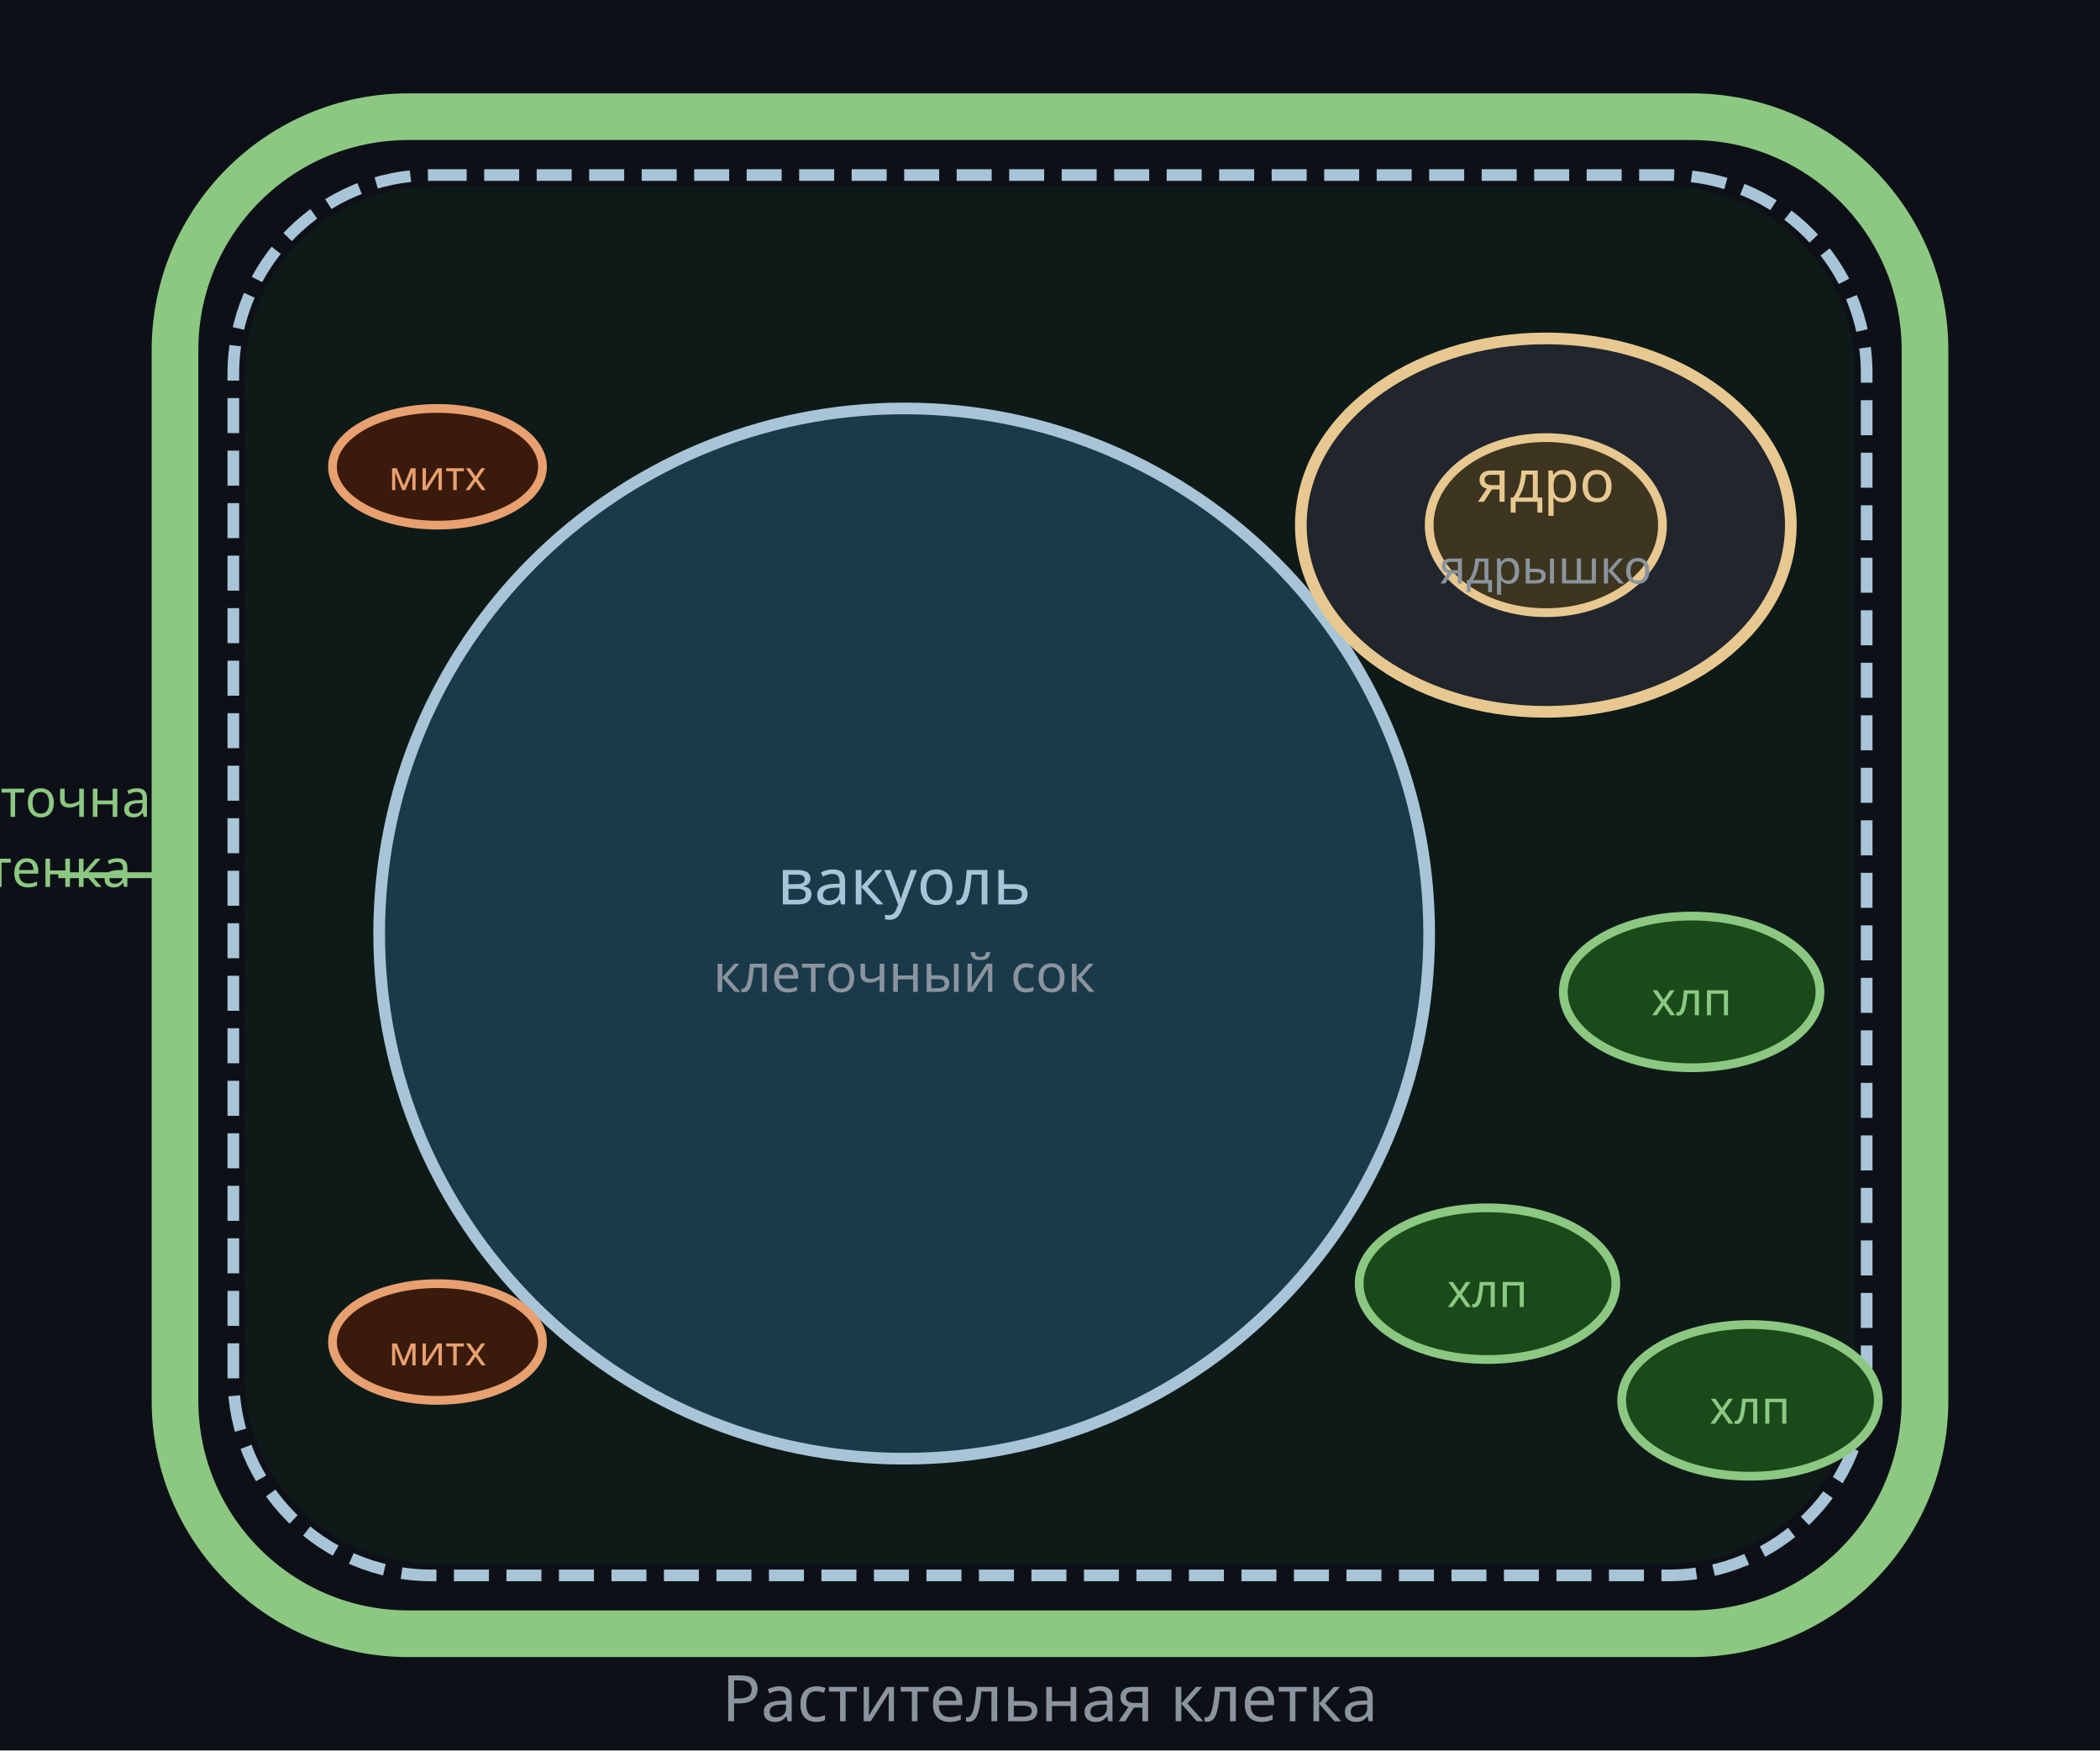
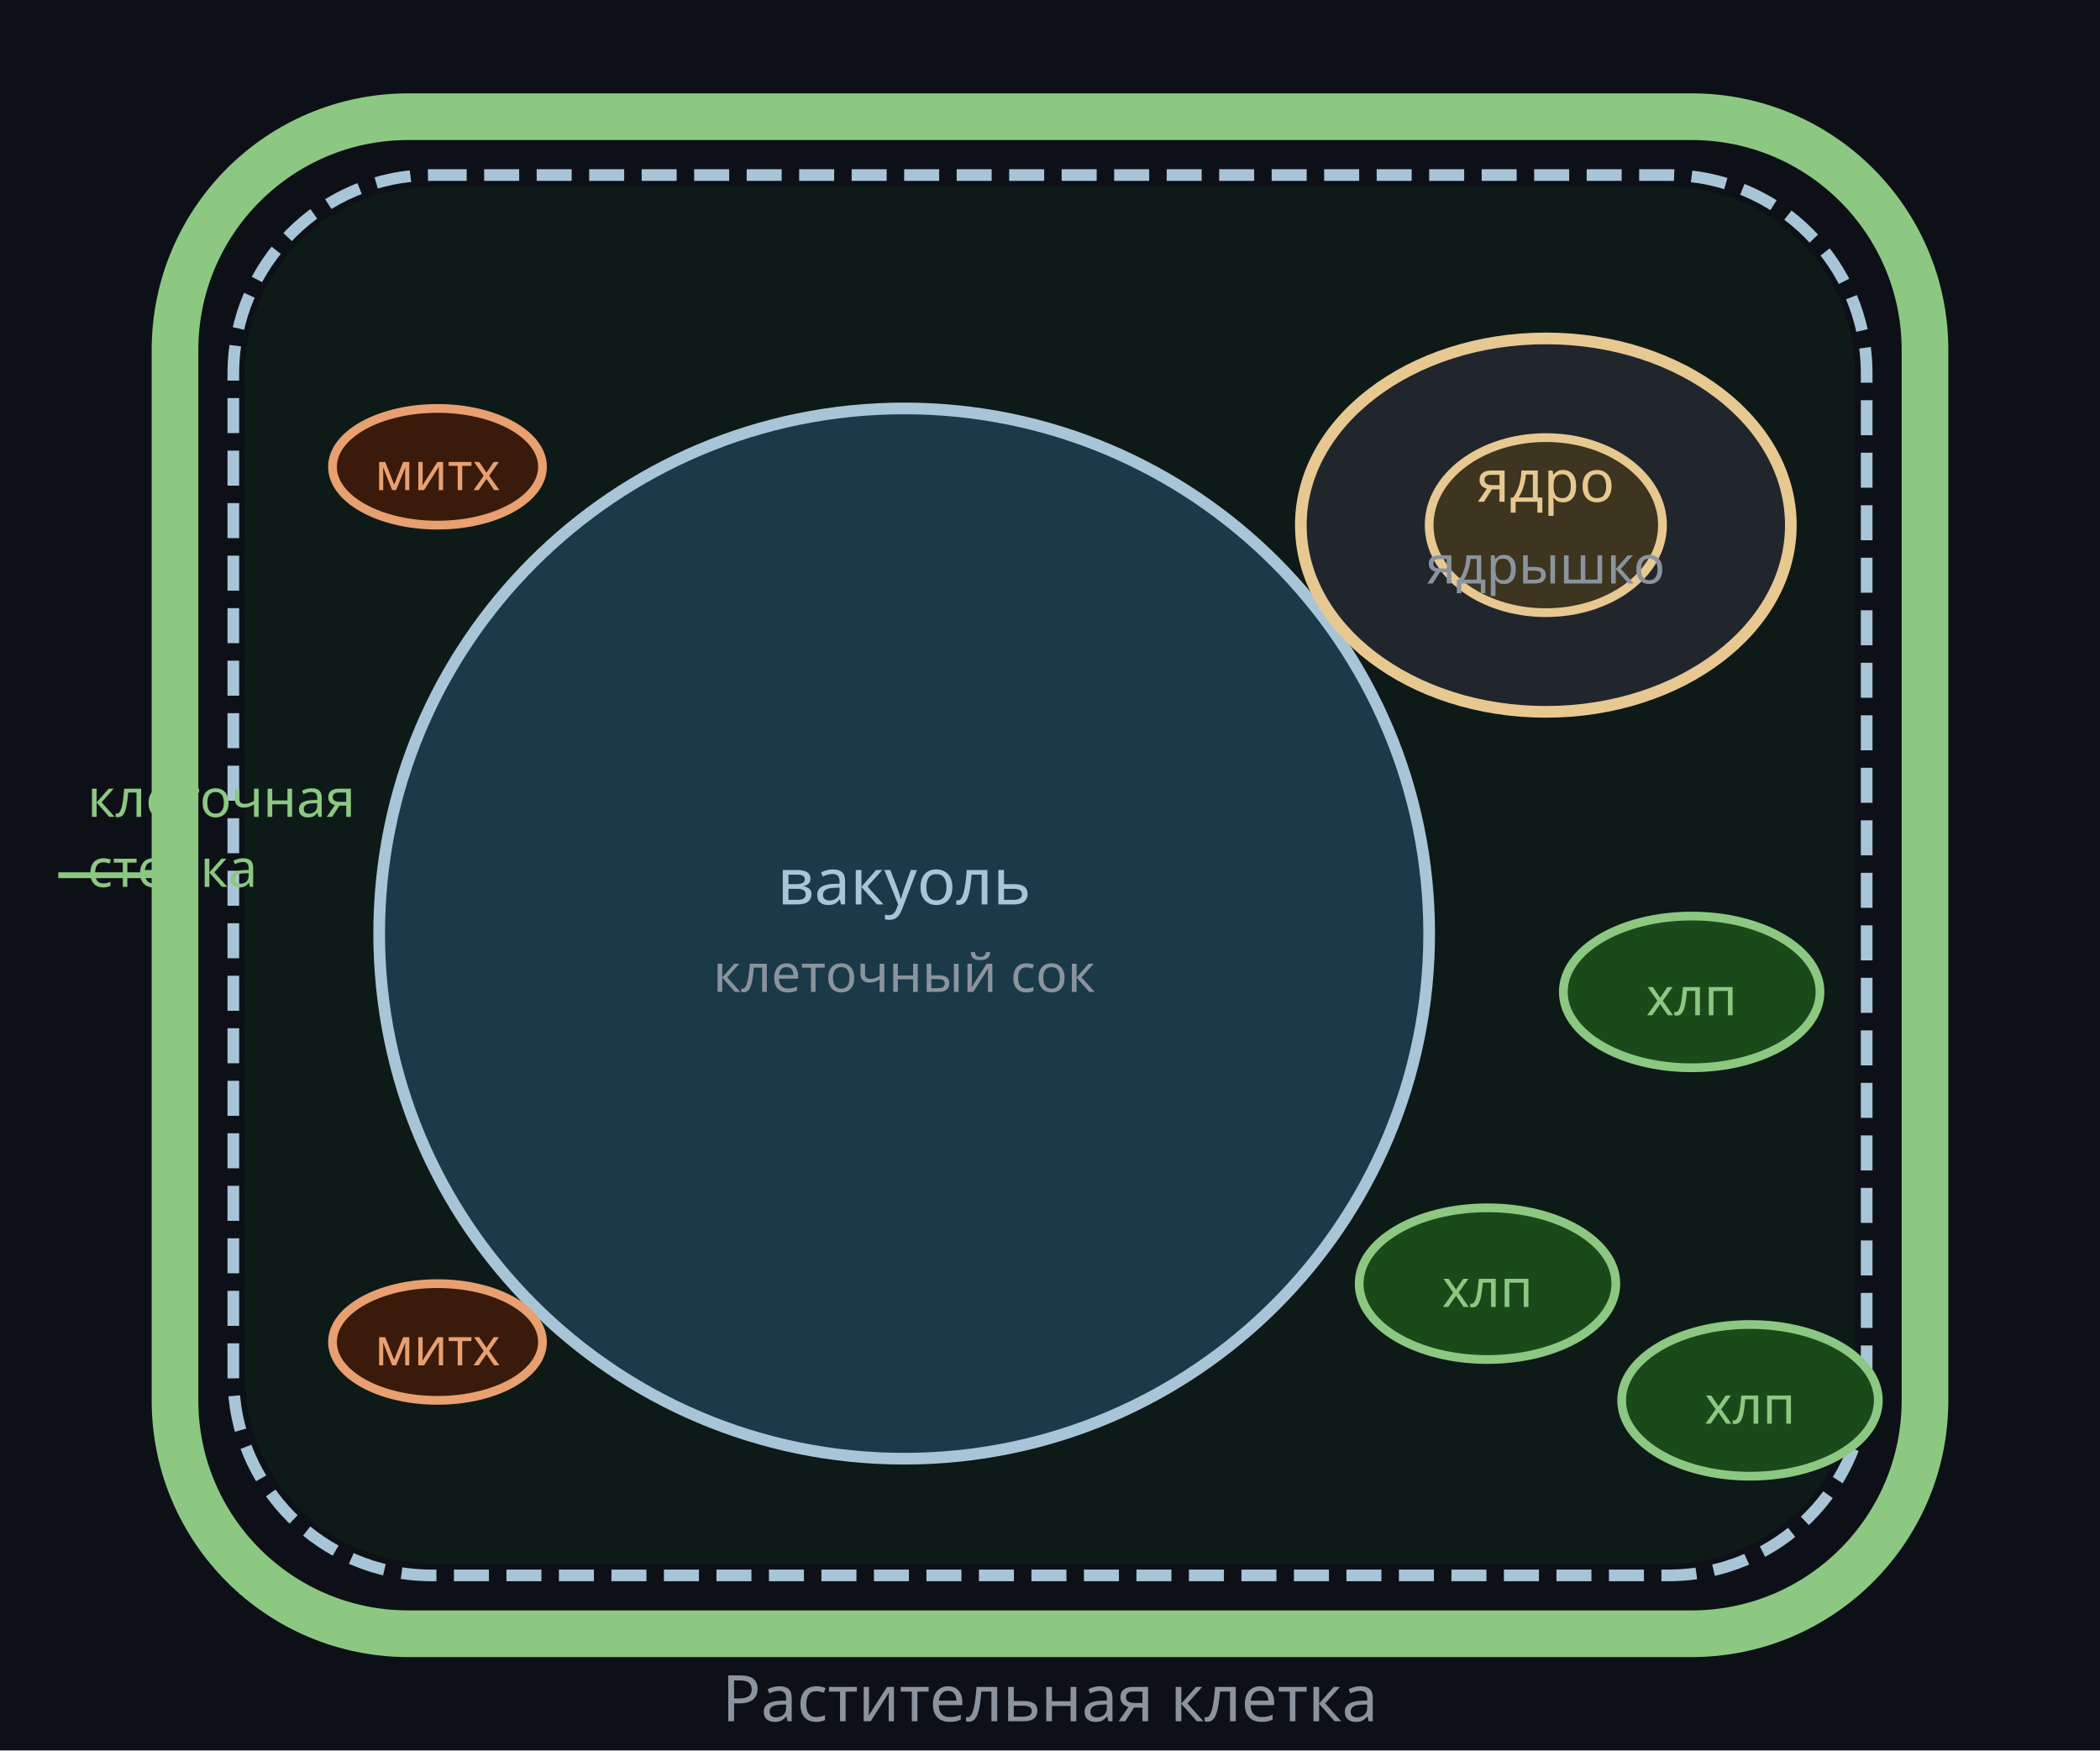
<svg xmlns="http://www.w3.org/2000/svg" viewBox="0 0 360 300" font-family="system-ui,sans-serif">
  <rect width="360" height="300" fill="#0d1117" />
  <rect x="30" y="20" width="300" height="260" rx="40" fill="none" stroke="#8cc882" stroke-width="8" />
  <rect x="40" y="30" width="280" height="240" rx="34" fill="none" stroke="#a8c5d8" stroke-width="2" stroke-dasharray="6,3" />
  <rect x="42" y="32" width="276" height="236" rx="32" fill="#0f1f17" opacity="0.6" />
  <ellipse cx="155" cy="160" rx="90" ry="90" fill="#1a3a4a" stroke="#a8c5d8" stroke-width="2" />
  <text x="155" y="155" text-anchor="middle" font-size="11" fill="#a8c5d8">вакуоль</text>
  <text x="155" y="170" text-anchor="middle" font-size="9" fill="#8b949e">клеточный сок</text>
  <ellipse cx="265" cy="90" rx="42" ry="32" fill="#21262d" stroke="#e8c891" stroke-width="2" />
  <ellipse cx="265" cy="90" rx="20" ry="15" fill="#3d3520" stroke="#e8c891" stroke-width="1.5" />
  <text x="265" y="86" text-anchor="middle" font-size="10" fill="#e8c891">ядро</text>
-   <text x="265" y="100" text-anchor="middle" font-size="8" fill="#8b949e">ядрышко</text>
+   <text x="265" y="100" text-anchor="middle" font-size="9" fill="#8b949e">ядрышко</text>
  <ellipse cx="290" cy="170" rx="22" ry="13" fill="#1a4a1a" stroke="#8cc882" stroke-width="1.5" />
-   <text x="290" y="174" text-anchor="middle" font-size="8" fill="#8cc882">хлп</text>
+   <text x="290" y="174" text-anchor="middle" font-size="9" fill="#8cc882">хлп</text>
  <ellipse cx="255" cy="220" rx="22" ry="13" fill="#1a4a1a" stroke="#8cc882" stroke-width="1.5" />
-   <text x="255" y="224" text-anchor="middle" font-size="8" fill="#8cc882">хлп</text>
+   <text x="255" y="224" text-anchor="middle" font-size="9" fill="#8cc882">хлп</text>
  <ellipse cx="300" cy="240" rx="22" ry="13" fill="#1a4a1a" stroke="#8cc882" stroke-width="1.5" />
-   <text x="300" y="244" text-anchor="middle" font-size="8" fill="#8cc882">хлп</text>
+   <text x="300" y="244" text-anchor="middle" font-size="9" fill="#8cc882">хлп</text>
  <ellipse cx="75" cy="80" rx="18" ry="10" fill="#3a1a0a" stroke="#e8a070" stroke-width="1.5" />
-   <text x="75" y="84" text-anchor="middle" font-size="7" fill="#e8a070">митх</text>
+   <text x="75" y="84" text-anchor="middle" font-size="9" fill="#e8a070">митх</text>
  <ellipse cx="75" cy="230" rx="18" ry="10" fill="#3a1a0a" stroke="#e8a070" stroke-width="1.5" />
-   <text x="75" y="234" text-anchor="middle" font-size="7" fill="#e8a070">митх</text>
+   <text x="75" y="234" text-anchor="middle" font-size="9" fill="#e8a070">митх</text>
  <line x1="30" y1="150" x2="10" y2="150" stroke="#8cc882" stroke-width="1" />
-   <text x="8" y="140" text-anchor="middle" font-size="9" fill="#8cc882">клеточная</text>
-   <text x="8" y="152" text-anchor="middle" font-size="9" fill="#8cc882">стенка</text>
+   <text x="15" y="140" text-anchor="start" font-size="9" fill="#8cc882">клеточная</text>
+   <text x="15" y="152" text-anchor="start" font-size="9" fill="#8cc882">стенка</text>
  <text x="180" y="295" text-anchor="middle" font-size="11" fill="#8b949e">Растительная клетка</text>
</svg>
